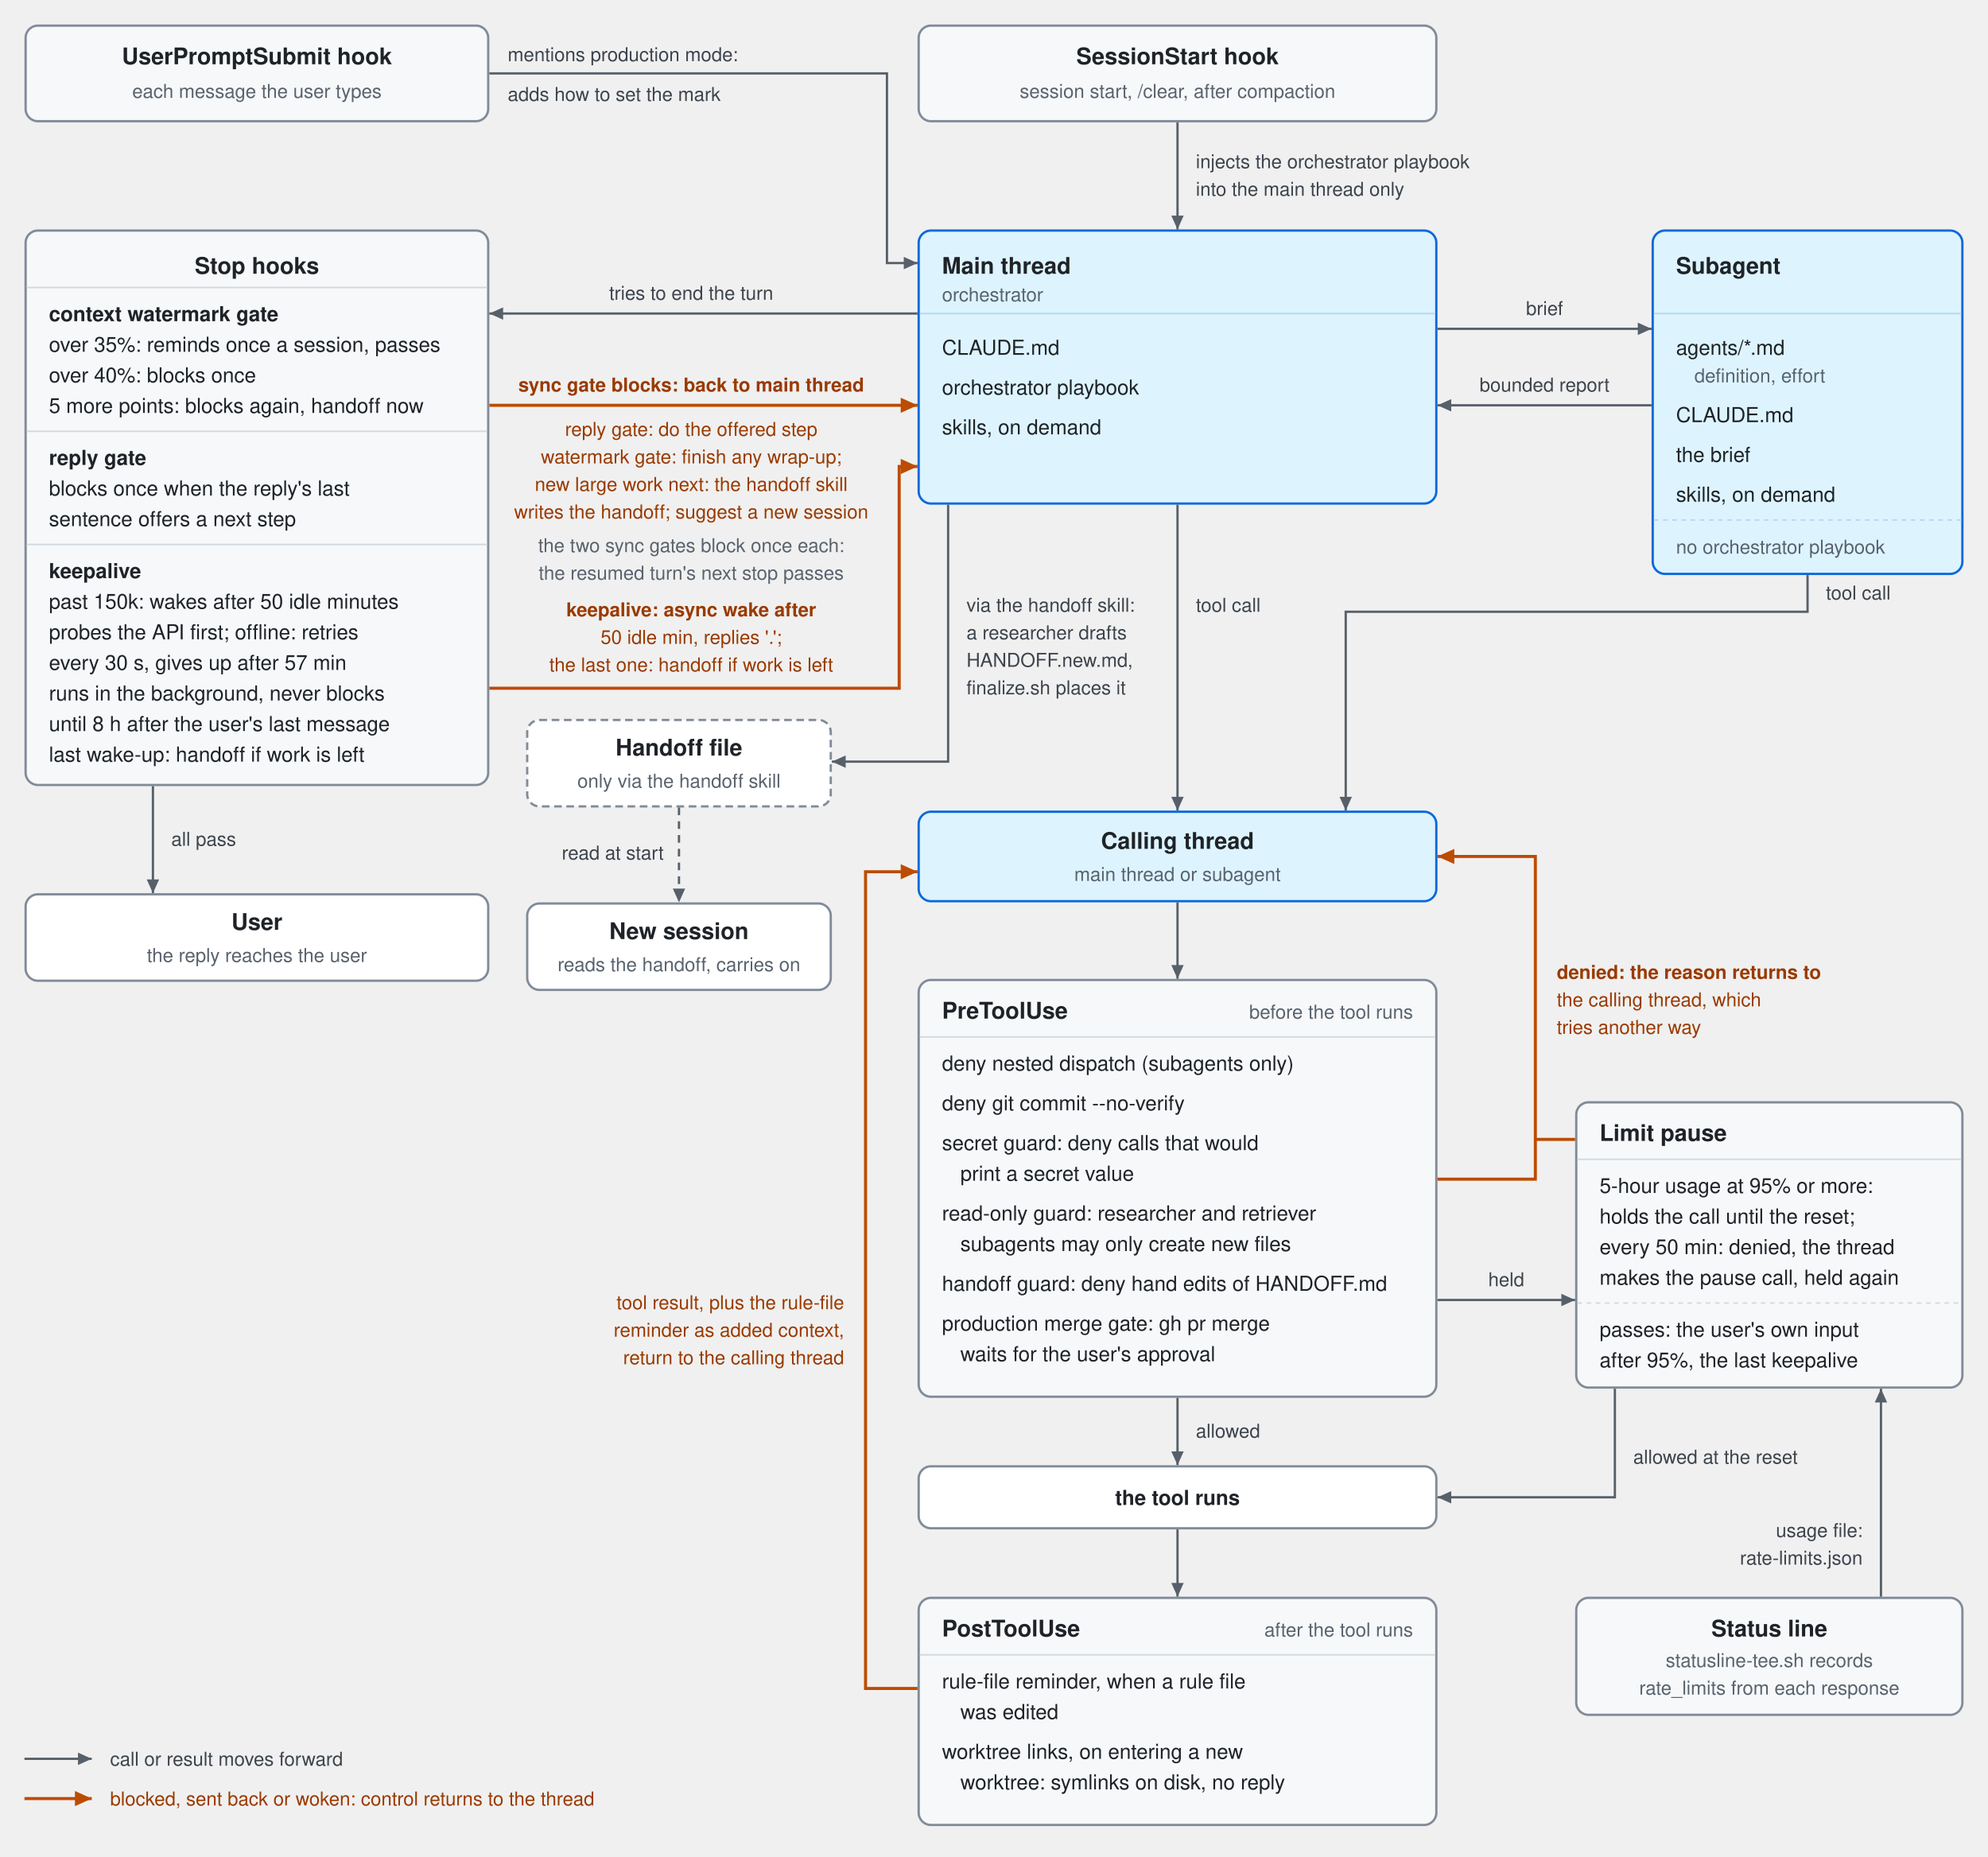
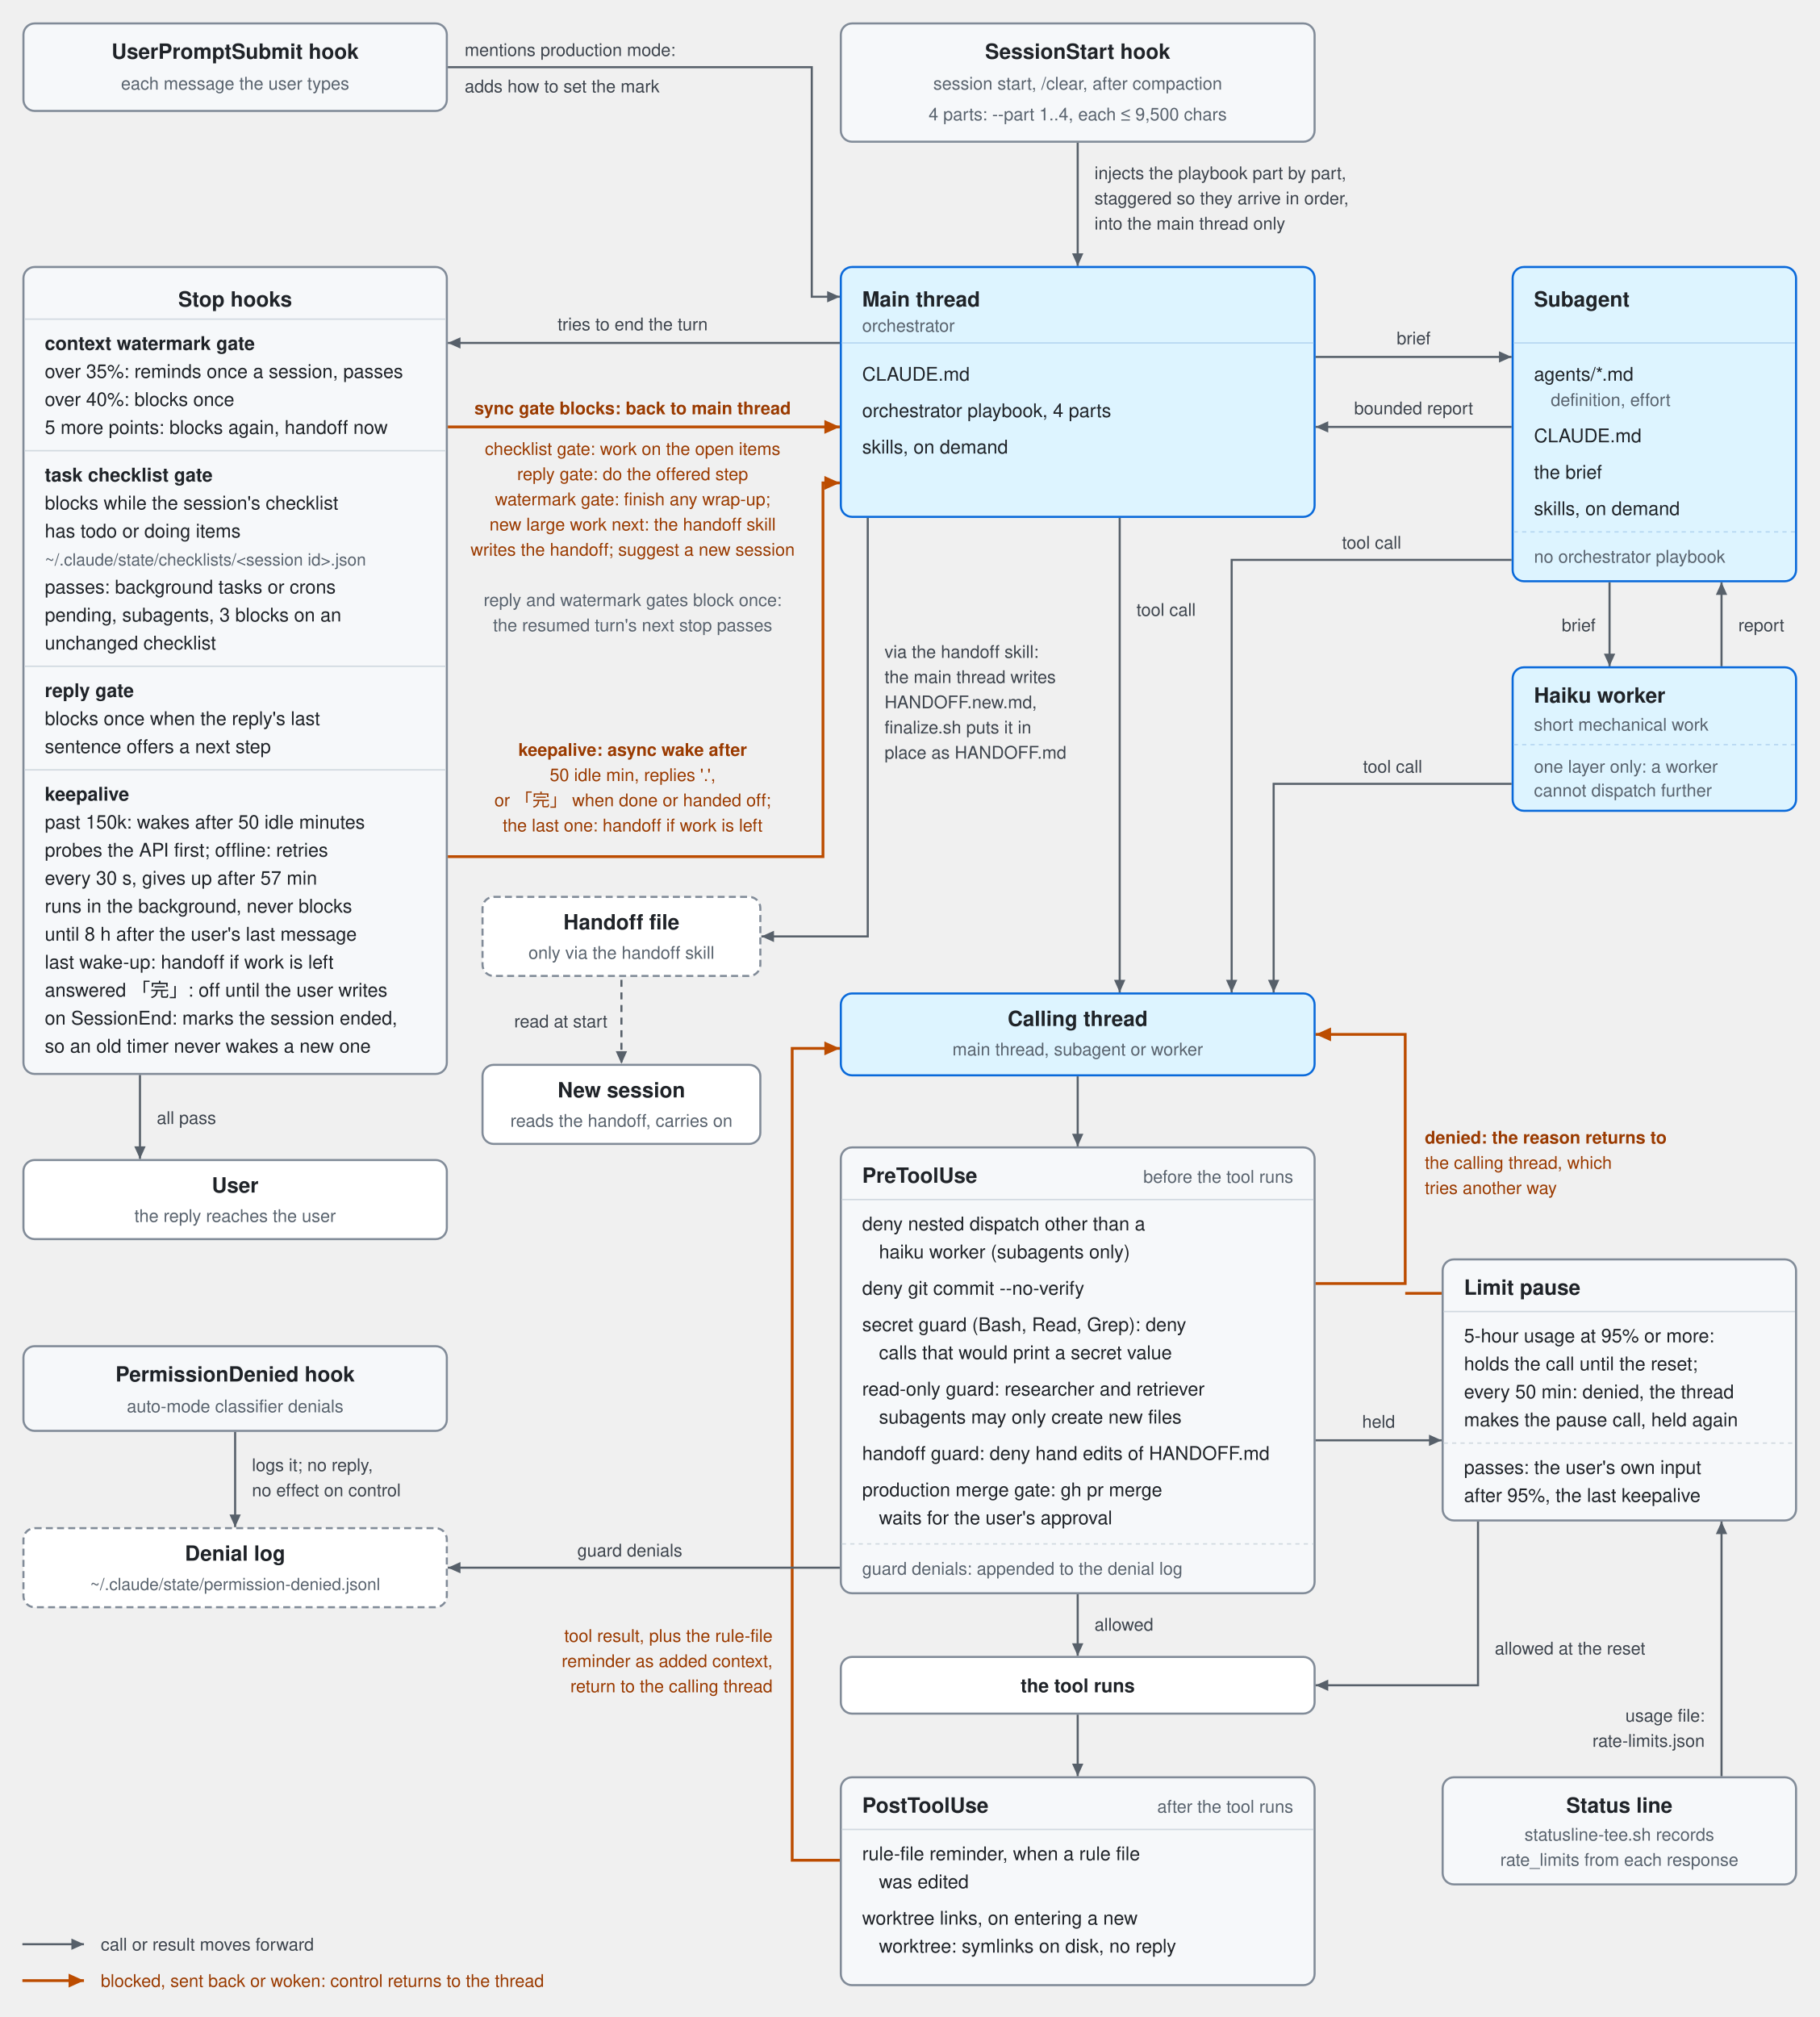
- <svg xmlns="http://www.w3.org/2000/svg" width="1300" height="1214" viewBox="0 0 1300 1214" role="img" aria-label="Architecture of one turn. At session start, after /clear and after compaction, the SessionStart hook injects the orchestrator playbook into the main thread only; subagents do not receive it. When a message the user typed mentions production mode, the UserPromptSubmit hook adds one line to the main thread on how to set and unset a repository's production mark. The main thread sends a brief to a subagent, which works from its definition in agents/*.md, which sets its reasoning effort, together with CLAUDE.md and the brief, and returns a bounded report. Every tool call from either thread passes PreToolUse before the tool runs: it denies nested dispatch inside subagents, git commit --no-verify, calls that would print a secret value, direct writes to HANDOFF.md, and a researcher or retriever subagent changing, moving or deleting an existing file, while researcher and retriever subagents may still read files, run commands and create new files; a gh pr merge in a repository marked as production waits until the user approves it on the spot. While the 5-hour usage is at 95% or more, the limit pause in PreToolUse holds every call from either thread until the reset; every 50 minutes it denies the held call, the thread then makes the pause call (: 限额暂停), which is held again, and once the reset passes the call is allowed; in the main thread, the user's own input sent after usage reached 95% and the keepalive's last wake-up pass without a hold. The limit pause reads the usage from a local file that the status line wrapper writes from the rate limits Claude Code passes to the status line. A denial sends its reason back to the calling thread, which tries another way; an allowed call runs the tool. After the tool runs, PostToolUse returns a rule-file reminder as added context to the calling thread when a rule file was edited, and when a new worktree is entered it symlinks CLAUDE.md, node_modules and .env* from the main checkout into that worktree without replying. When the main thread tries to end the turn, the Stop hooks run, and if all pass the turn ends. Two of them are synchronous gates. The context watermark gate adds a reminder once per session over 35%, or on every turn when the session has no scratchpad, and lets the stop pass, blocks once over 40%, or on every turn when the session has no scratchpad, and after that blocks again at every further rise of 5 points over the usage at its last block; the reply gate blocks once when the reply's last sentence offers a next step. A block by either of these two gates returns control to the main thread. After the reply gate it either takes the offered step or, when the decision really is the user's, asks again with the background, the consequences of each option and a recommendation. After the watermark gate's first block it finishes any wrap-up that the context it already holds can complete, and when a new large block of work comes next it runs the handoff skill, in which a researcher subagent drafts HANDOFF.new.md and finalize.sh puts it in place as the handoff file, and tells the user to switch to a new session; after each further block it generates the handoff at once. A new session reads that file to carry on. Neither synchronous gate blocks the turn it has just blocked and resumed, so a single attempt to stop is blocked at most once and that turn's next attempt passes; the watermark gate still blocks again in later turns as usage rises. The third Stop hook, the keepalive gate, never blocks the stop: it runs in the background after the turn has ended, and once the main thread's context has reached 150,000 tokens and 50 minutes pass with no new turn, it wakes the main thread to reply with only a full stop, which keeps the one-hour prompt cache warm while the user is away. Before it wakes the main thread it probes the API, and while the API is unreachable it probes again every 30 seconds until 57 minutes after it started, then gives up because a wake-up could no longer renew the cache before it expires. Each wake-up starts the next timer, until 8 hours have passed since the user's own last message; the last wake-up before that limit asks the main thread to write a handoff with the handoff skill when work is left, and otherwise to reply with only a full stop." font-family="system-ui, -apple-system, 'Segoe UI', Helvetica, Arial, sans-serif">
+ <svg xmlns="http://www.w3.org/2000/svg" width="1300" height="1441" viewBox="0 0 1300 1441" role="img" aria-label="Architecture of one turn. At session start, after /clear and after compaction, the SessionStart hook injects the orchestrator playbook into the main thread only, registered as four parts (--part 1 to 4) of at most 9,500 characters each and staggered so they arrive in order; subagents do not receive it. When a message the user typed mentions production mode, the UserPromptSubmit hook adds one line to the main thread on how to set and unset a repository's production mark. The main thread sends a brief to a subagent, which works from its definition in agents/*.md, which sets its reasoning effort, together with CLAUDE.md and the brief, and returns a bounded report. A subagent may dispatch one layer of haiku workers for short mechanical work; a worker cannot dispatch further. Every tool call from either thread passes PreToolUse before the tool runs: it denies nested dispatch inside subagents other than a haiku worker, git commit --no-verify, Bash, Read or Grep calls that would print a secret value, direct writes to HANDOFF.md, and a researcher or retriever subagent changing, moving or deleting an existing file, while researcher and retriever subagents may still read files, run commands and create new files; a gh pr merge in a repository marked as production waits until the user approves it on the spot. While the 5-hour usage is at 95% or more, the limit pause in PreToolUse holds every call from either thread until the reset; every 50 minutes it denies the held call, the thread then makes the pause call (: 限额暂停), which is held again, and once the reset passes the call is allowed; in the main thread, the user's own input sent after usage reached 95% and the keepalive's last wake-up pass without a hold. The limit pause reads the usage from a local file that the status line wrapper writes from the rate limits Claude Code passes to the status line. A denial sends its reason back to the calling thread, which tries another way; an allowed call runs the tool. Each guard denial is appended to a local denial log, and the PermissionDenied hook appends auto-mode classifier denials to the same log without changing control flow. After the tool runs, PostToolUse returns a rule-file reminder as added context to the calling thread when a rule file was edited, and when a new worktree is entered it symlinks CLAUDE.md, node_modules and .env* from the main checkout into that worktree without replying. When the main thread tries to end the turn, the Stop hooks run, and if all pass the turn ends. Three of them are synchronous gates. The context watermark gate adds a reminder once per session over 35%, or on every turn when the session has no scratchpad, and lets the stop pass, blocks once over 40%, or on every turn when the session has no scratchpad, and after that blocks again at every further rise of 5 points over the usage at its last block; the reply gate blocks once when the reply's last sentence offers a next step; the task checklist gate blocks while the session's checklist in ~/.claude/state/checklists/&lt;session id&gt;.json has todo or doing items, and passes when background tasks or crons are pending, for subagents, and after 3 blocks on an unchanged checklist. A block by any of these three gates returns control to the main thread; after the checklist gate it works on the open items. After the reply gate it either takes the offered step or, when the decision really is the user's, asks again with the background, the consequences of each option and a recommendation. After the watermark gate's first block it finishes any wrap-up that the context it already holds can complete, and when a new large block of work comes next it runs the handoff skill, in which the main thread writes HANDOFF.new.md itself and finalize.sh puts it in place as HANDOFF.md, and tells the user to switch to a new session; after each further block it generates the handoff at once. A new session reads that file to carry on. Neither the reply gate nor the watermark gate blocks the turn it has just blocked and resumed, so a single attempt to stop is blocked at most once and that turn's next attempt passes; the watermark gate still blocks again in later turns as usage rises. The fourth Stop hook, the keepalive gate, never blocks the stop: it runs in the background after the turn has ended, and once the main thread's context has reached 150,000 tokens and 50 minutes pass with no new turn, it wakes the main thread to reply with only a full stop, which keeps the one-hour prompt cache warm while the user is away. Before it wakes the main thread it probes the API, and while the API is unreachable it probes again every 30 seconds until 57 minutes after it started, then gives up because a wake-up could no longer renew the cache before it expires. Each wake-up starts the next timer, until 8 hours have passed since the user's own last message; the last wake-up before that limit asks the main thread to write a handoff with the handoff skill when work is left, and otherwise to reply with only a full stop. A wake-up answered with 「完」 stops the keepalive until the user's next message. The keepalive is also registered on SessionEnd, where it marks the session ended so that an old timer never wakes a new session." font-family="system-ui, -apple-system, 'Segoe UI', Helvetica, Arial, sans-serif">
  <defs>
    <marker id="arrow" viewBox="0 0 10 10" refX="10" refY="5" markerWidth="9" markerHeight="9" markerUnits="userSpaceOnUse" orient="auto">
      <path d="M0,0.5 L10,5 L0,9.5 z" fill="#57606a" />
    </marker>
    <marker id="back" viewBox="0 0 10 10" refX="10" refY="5" markerWidth="11" markerHeight="11" markerUnits="userSpaceOnUse" orient="auto">
      <path d="M0,0.5 L10,5 L0,9.5 z" fill="#bc4c00" />
    </marker>
  </defs>
  <g id="userpromptsubmit">
    <rect id="ups-box" x="16.75" y="16.75" width="302.5" height="62.5" rx="8" fill="#f6f8fa" stroke="#818b98" stroke-width="1.5" />
    <text x="168" y="42" font-size="15" font-weight="600" text-anchor="middle" fill="#1f2328" data-box="ups-box">UserPromptSubmit hook</text>
    <text x="168" y="64" font-size="12.5" text-anchor="middle" fill="#59636e" data-box="ups-box">each message the user types</text>
  </g>
-   <path d="M320,48 L580,48 L580,172 L600,172" fill="none" stroke="#57606a" stroke-width="1.5" marker-end="url(#arrow)" />
+   <path d="M320,48 L580,48 L580,212 L600,212" fill="none" stroke="#57606a" stroke-width="1.5" marker-end="url(#arrow)" />
  <text x="332" y="40" font-size="12.5" text-anchor="start" fill="#3d444d">mentions production mode:</text>
  <text x="332" y="66" font-size="12.5" text-anchor="start" fill="#3d444d">adds how to set the mark</text>
  <g id="sessionstart">
-     <rect id="ss-box" x="600.75" y="16.75" width="338.5" height="62.5" rx="8" fill="#f6f8fa" stroke="#818b98" stroke-width="1.5" />
+     <rect id="ss-box" x="600.75" y="16.75" width="338.5" height="84.5" rx="8" fill="#f6f8fa" stroke="#818b98" stroke-width="1.5" />
    <text x="770" y="42" font-size="15" font-weight="600" text-anchor="middle" fill="#1f2328" data-box="ss-box">SessionStart hook</text>
    <text x="770" y="64" font-size="12.5" text-anchor="middle" fill="#59636e" data-box="ss-box">session start, /clear, after compaction</text>
-   </g>
-   <path d="M770,80 L770,150" fill="none" stroke="#57606a" stroke-width="1.5" marker-end="url(#arrow)" />
-   <text x="782" y="110" font-size="12.5" text-anchor="start" fill="#3d444d">injects the orchestrator playbook</text>
-   <text x="782" y="128" font-size="12.5" text-anchor="start" fill="#3d444d">into the main thread only</text>
+     <text x="770" y="86" font-size="12.5" text-anchor="middle" fill="#59636e" data-box="ss-box">4 parts: --part 1..4, each ≤ 9,500 chars</text>
+   </g>
+   <path d="M770,102 L770,190" fill="none" stroke="#57606a" stroke-width="1.5" marker-end="url(#arrow)" />
+   <text x="782" y="128" font-size="12.5" text-anchor="start" fill="#3d444d">injects the playbook part by part,</text>
+   <text x="782" y="146" font-size="12.5" text-anchor="start" fill="#3d444d">staggered so they arrive in order,</text>
+   <text x="782" y="164" font-size="12.5" text-anchor="start" fill="#3d444d">into the main thread only</text>
  <g id="main">
-     <rect id="main-box" x="600.75" y="150.75" width="338.5" height="178.5" rx="8" fill="#ddf4ff" stroke="#0969da" stroke-width="1.5" />
-     <text x="616" y="179" font-size="15" font-weight="600" fill="#1f2328" data-box="main-box">Main thread</text>
-     <text x="616" y="197" font-size="12.5" fill="#59636e" data-box="main-box">orchestrator</text>
-     <line x1="601.5" y1="205" x2="938.5" y2="205" stroke="#b6d7f2" stroke-width="1" />
-     <text x="616" y="232" font-size="13.5" fill="#1f2328" data-box="main-box">CLAUDE.md</text>
-     <text x="616" y="258" font-size="13.5" fill="#1f2328" data-box="main-box">orchestrator playbook</text>
-     <text x="616" y="284" font-size="13.5" fill="#1f2328" data-box="main-box">skills, on demand</text>
+     <rect id="main-box" x="600.75" y="190.75" width="338.5" height="178.5" rx="8" fill="#ddf4ff" stroke="#0969da" stroke-width="1.5" />
+     <text x="616" y="219" font-size="15" font-weight="600" fill="#1f2328" data-box="main-box">Main thread</text>
+     <text x="616" y="237" font-size="12.5" fill="#59636e" data-box="main-box">orchestrator</text>
+     <line x1="601.5" y1="245" x2="938.5" y2="245" stroke="#b6d7f2" stroke-width="1" />
+     <text x="616" y="272" font-size="13.5" fill="#1f2328" data-box="main-box">CLAUDE.md</text>
+     <text x="616" y="298" font-size="13.5" fill="#1f2328" data-box="main-box">orchestrator playbook, 4 parts</text>
+     <text x="616" y="324" font-size="13.5" fill="#1f2328" data-box="main-box">skills, on demand</text>
  </g>
  <g id="subagent">
-     <rect id="sub-box" x="1080.75" y="150.75" width="202.5" height="224.5" rx="8" fill="#ddf4ff" stroke="#0969da" stroke-width="1.5" />
-     <text x="1096" y="179" font-size="15" font-weight="600" fill="#1f2328" data-box="sub-box">Subagent</text>
-     <line x1="1081.5" y1="205" x2="1282.5" y2="205" stroke="#b6d7f2" stroke-width="1" />
-     <text x="1096" y="232" font-size="13.5" fill="#1f2328" data-box="sub-box">agents/*.md</text>
-     <text x="1108" y="250" font-size="12.5" fill="#59636e" data-box="sub-box">definition, effort</text>
-     <text x="1096" y="276" font-size="13.5" fill="#1f2328" data-box="sub-box">CLAUDE.md</text>
-     <text x="1096" y="302" font-size="13.5" fill="#1f2328" data-box="sub-box">the brief</text>
-     <text x="1096" y="328" font-size="13.5" fill="#1f2328" data-box="sub-box">skills, on demand</text>
-     <line x1="1081.5" y1="340" x2="1282.5" y2="340" stroke="#b6d7f2" stroke-width="1" stroke-dasharray="3 3" />
-     <text x="1096" y="362" font-size="12.5" fill="#59636e" data-box="sub-box">no orchestrator playbook</text>
-   </g>
-   <path d="M940,215 L1080,215" fill="none" stroke="#57606a" stroke-width="1.5" marker-end="url(#arrow)" />
-   <text x="1010" y="206" font-size="12.5" text-anchor="middle" fill="#3d444d">brief</text>
-   <path d="M1080,265 L940,265" fill="none" stroke="#57606a" stroke-width="1.5" marker-end="url(#arrow)" />
-   <text x="1010" y="256" font-size="12.5" text-anchor="middle" fill="#3d444d">bounded report</text>
+     <rect id="sub-box" x="1080.75" y="190.75" width="202.5" height="224.5" rx="8" fill="#ddf4ff" stroke="#0969da" stroke-width="1.5" />
+     <text x="1096" y="219" font-size="15" font-weight="600" fill="#1f2328" data-box="sub-box">Subagent</text>
+     <line x1="1081.5" y1="245" x2="1282.5" y2="245" stroke="#b6d7f2" stroke-width="1" />
+     <text x="1096" y="272" font-size="13.5" fill="#1f2328" data-box="sub-box">agents/*.md</text>
+     <text x="1108" y="290" font-size="12.5" fill="#59636e" data-box="sub-box">definition, effort</text>
+     <text x="1096" y="316" font-size="13.5" fill="#1f2328" data-box="sub-box">CLAUDE.md</text>
+     <text x="1096" y="342" font-size="13.5" fill="#1f2328" data-box="sub-box">the brief</text>
+     <text x="1096" y="368" font-size="13.5" fill="#1f2328" data-box="sub-box">skills, on demand</text>
+     <line x1="1081.5" y1="380" x2="1282.5" y2="380" stroke="#b6d7f2" stroke-width="1" stroke-dasharray="3 3" />
+     <text x="1096" y="402" font-size="12.5" fill="#59636e" data-box="sub-box">no orchestrator playbook</text>
+   </g>
+   <path d="M940,255 L1080,255" fill="none" stroke="#57606a" stroke-width="1.5" marker-end="url(#arrow)" />
+   <text x="1010" y="246" font-size="12.5" text-anchor="middle" fill="#3d444d">brief</text>
+   <path d="M1080,305 L940,305" fill="none" stroke="#57606a" stroke-width="1.5" marker-end="url(#arrow)" />
+   <text x="1010" y="296" font-size="12.5" text-anchor="middle" fill="#3d444d">bounded report</text>
+   <path d="M1150,416 L1150,476" fill="none" stroke="#57606a" stroke-width="1.5" marker-end="url(#arrow)" />
+   <text x="1140" y="451" font-size="12.5" text-anchor="end" fill="#3d444d">brief</text>
+   <path d="M1230,476 L1230,416" fill="none" stroke="#57606a" stroke-width="1.5" marker-end="url(#arrow)" />
+   <text x="1242" y="451" font-size="12.5" text-anchor="start" fill="#3d444d">report</text>
+   <g id="worker">
+     <rect id="worker-box" x="1080.75" y="476.75" width="202.5" height="102.5" rx="8" fill="#ddf4ff" stroke="#0969da" stroke-width="1.5" />
+     <text x="1096" y="502" font-size="15" font-weight="600" fill="#1f2328" data-box="worker-box">Haiku worker</text>
+     <text x="1096" y="522" font-size="12.5" fill="#59636e" data-box="worker-box">short mechanical work</text>
+     <line x1="1081.5" y1="532" x2="1282.5" y2="532" stroke="#b6d7f2" stroke-width="1" stroke-dasharray="3 3" />
+     <text x="1096" y="552" font-size="12.5" fill="#59636e" data-box="worker-box">one layer only: a worker</text>
+     <text x="1096" y="569" font-size="12.5" fill="#59636e" data-box="worker-box">cannot dispatch further</text>
+   </g>
  <g id="stop">
-     <rect id="stop-box" x="16.75" y="150.75" width="302.5" height="362.5" rx="8" fill="#f6f8fa" stroke="#818b98" stroke-width="1.5" />
-     <text x="168" y="179" font-size="15" font-weight="600" text-anchor="middle" fill="#1f2328" data-box="stop-box">Stop hooks</text>
-     <line x1="17.5" y1="188" x2="318.5" y2="188" stroke="#d1d9e0" stroke-width="1" />
-     <text x="32" y="210" font-size="13.5" font-weight="600" fill="#1f2328" data-box="stop-box">context watermark gate</text>
-     <text x="32" y="230" font-size="13.5" fill="#1f2328" data-box="stop-box">over 35%: reminds once a session, passes</text>
-     <text x="32" y="250" font-size="13.5" fill="#1f2328" data-box="stop-box">over 40%: blocks once</text>
-     <text x="32" y="270" font-size="13.5" fill="#1f2328" data-box="stop-box">5 more points: blocks again, handoff now</text>
-     <line x1="17.5" y1="282" x2="318.5" y2="282" stroke="#d1d9e0" stroke-width="1" />
-     <text x="32" y="304" font-size="13.5" font-weight="600" fill="#1f2328" data-box="stop-box">reply gate</text>
-     <text x="32" y="324" font-size="13.5" fill="#1f2328" data-box="stop-box">blocks once when the reply's last</text>
-     <text x="32" y="344" font-size="13.5" fill="#1f2328" data-box="stop-box">sentence offers a next step</text>
-     <line x1="17.5" y1="356" x2="318.5" y2="356" stroke="#d1d9e0" stroke-width="1" />
-     <text x="32" y="378" font-size="13.5" font-weight="600" fill="#1f2328" data-box="stop-box">keepalive</text>
-     <text x="32" y="398" font-size="13.5" fill="#1f2328" data-box="stop-box">past 150k: wakes after 50 idle minutes</text>
-     <text x="32" y="418" font-size="13.5" fill="#1f2328" data-box="stop-box">probes the API first; offline: retries</text>
-     <text x="32" y="438" font-size="13.5" fill="#1f2328" data-box="stop-box">every 30 s, gives up after 57 min</text>
-     <text x="32" y="458" font-size="13.5" fill="#1f2328" data-box="stop-box">runs in the background, never blocks</text>
-     <text x="32" y="478" font-size="13.5" fill="#1f2328" data-box="stop-box">until 8 h after the user's last message</text>
-     <text x="32" y="498" font-size="13.5" fill="#1f2328" data-box="stop-box">last wake-up: handoff if work is left</text>
-   </g>
-   <path d="M600,205 L320,205" fill="none" stroke="#57606a" stroke-width="1.5" marker-end="url(#arrow)" />
-   <text x="452" y="196" font-size="12.5" text-anchor="middle" fill="#3d444d">tries to end the turn</text>
-   <path d="M320,265 L600,265" fill="none" stroke="#bc4c00" stroke-width="2" marker-end="url(#back)" />
-   <text x="452" y="256" font-size="12.5" font-weight="600" text-anchor="middle" fill="#9a3a00">sync gate blocks: back to main thread</text>
-   <text x="452" y="285" font-size="12.5" text-anchor="middle" fill="#9a3a00">reply gate: do the offered step</text>
-   <text x="452" y="303" font-size="12.5" text-anchor="middle" fill="#9a3a00">watermark gate: finish any wrap-up;</text>
-   <text x="452" y="321" font-size="12.5" text-anchor="middle" fill="#9a3a00">new large work next: the handoff skill</text>
-   <text x="452" y="339" font-size="12.5" text-anchor="middle" fill="#9a3a00">writes the handoff; suggest a new session</text>
-   <text x="452" y="361" font-size="12.5" text-anchor="middle" fill="#59636e">the two sync gates block once each:</text>
-   <text x="452" y="379" font-size="12.5" text-anchor="middle" fill="#59636e">the resumed turn's next stop passes</text>
-   <path d="M320,450 L588,450 L588,305 L600,305" fill="none" stroke="#bc4c00" stroke-width="2" marker-end="url(#back)" />
-   <text x="452" y="403" font-size="12.5" font-weight="600" text-anchor="middle" fill="#9a3a00">keepalive: async wake after</text>
-   <text x="452" y="421" font-size="12.5" text-anchor="middle" fill="#9a3a00">50 idle min, replies '.';</text>
-   <text x="452" y="439" font-size="12.5" text-anchor="middle" fill="#9a3a00">the last one: handoff if work is left</text>
-   <path d="M100,514 L100,584" fill="none" stroke="#57606a" stroke-width="1.5" marker-end="url(#arrow)" />
-   <text x="112" y="553" font-size="12.5" text-anchor="start" fill="#3d444d">all pass</text>
+     <rect id="stop-box" x="16.75" y="190.75" width="302.5" height="576.5" rx="8" fill="#f6f8fa" stroke="#818b98" stroke-width="1.5" />
+     <text x="168" y="219" font-size="15" font-weight="600" text-anchor="middle" fill="#1f2328" data-box="stop-box">Stop hooks</text>
+     <line x1="17.5" y1="228" x2="318.5" y2="228" stroke="#d1d9e0" stroke-width="1" />
+     <text x="32" y="250" font-size="13.5" font-weight="600" fill="#1f2328" data-box="stop-box">context watermark gate</text>
+     <text x="32" y="270" font-size="13.5" fill="#1f2328" data-box="stop-box">over 35%: reminds once a session, passes</text>
+     <text x="32" y="290" font-size="13.5" fill="#1f2328" data-box="stop-box">over 40%: blocks once</text>
+     <text x="32" y="310" font-size="13.5" fill="#1f2328" data-box="stop-box">5 more points: blocks again, handoff now</text>
+     <line x1="17.5" y1="322" x2="318.5" y2="322" stroke="#d1d9e0" stroke-width="1" />
+     <text x="32" y="344" font-size="13.5" font-weight="600" fill="#1f2328" data-box="stop-box">task checklist gate</text>
+     <text x="32" y="364" font-size="13.5" fill="#1f2328" data-box="stop-box">blocks while the session's checklist</text>
+     <text x="32" y="384" font-size="13.5" fill="#1f2328" data-box="stop-box">has todo or doing items</text>
+     <text x="32" y="404" font-size="12" fill="#59636e" data-box="stop-box">~/.claude/state/checklists/&lt;session id&gt;.json</text>
+     <text x="32" y="424" font-size="13.5" fill="#1f2328" data-box="stop-box">passes: background tasks or crons</text>
+     <text x="32" y="444" font-size="13.5" fill="#1f2328" data-box="stop-box">pending, subagents, 3 blocks on an</text>
+     <text x="32" y="464" font-size="13.5" fill="#1f2328" data-box="stop-box">unchanged checklist</text>
+     <line x1="17.5" y1="476" x2="318.5" y2="476" stroke="#d1d9e0" stroke-width="1" />
+     <text x="32" y="498" font-size="13.5" font-weight="600" fill="#1f2328" data-box="stop-box">reply gate</text>
+     <text x="32" y="518" font-size="13.5" fill="#1f2328" data-box="stop-box">blocks once when the reply's last</text>
+     <text x="32" y="538" font-size="13.5" fill="#1f2328" data-box="stop-box">sentence offers a next step</text>
+     <line x1="17.5" y1="550" x2="318.5" y2="550" stroke="#d1d9e0" stroke-width="1" />
+     <text x="32" y="572" font-size="13.5" font-weight="600" fill="#1f2328" data-box="stop-box">keepalive</text>
+     <text x="32" y="592" font-size="13.5" fill="#1f2328" data-box="stop-box">past 150k: wakes after 50 idle minutes</text>
+     <text x="32" y="612" font-size="13.5" fill="#1f2328" data-box="stop-box">probes the API first; offline: retries</text>
+     <text x="32" y="632" font-size="13.5" fill="#1f2328" data-box="stop-box">every 30 s, gives up after 57 min</text>
+     <text x="32" y="652" font-size="13.5" fill="#1f2328" data-box="stop-box">runs in the background, never blocks</text>
+     <text x="32" y="672" font-size="13.5" fill="#1f2328" data-box="stop-box">until 8 h after the user's last message</text>
+     <text x="32" y="692" font-size="13.5" fill="#1f2328" data-box="stop-box">last wake-up: handoff if work is left</text>
+     <text x="32" y="712" font-size="13.5" fill="#1f2328" data-box="stop-box">answered 「完」: off until the user writes</text>
+     <text x="32" y="732" font-size="13.5" fill="#1f2328" data-box="stop-box">on SessionEnd: marks the session ended,</text>
+     <text x="32" y="752" font-size="13.5" fill="#1f2328" data-box="stop-box">so an old timer never wakes a new one</text>
+   </g>
+   <path d="M600,245 L320,245" fill="none" stroke="#57606a" stroke-width="1.5" marker-end="url(#arrow)" />
+   <text x="452" y="236" font-size="12.5" text-anchor="middle" fill="#3d444d">tries to end the turn</text>
+   <path d="M320,305 L600,305" fill="none" stroke="#bc4c00" stroke-width="2" marker-end="url(#back)" />
+   <text x="452" y="296" font-size="12.5" font-weight="600" text-anchor="middle" fill="#9a3a00">sync gate blocks: back to main thread</text>
+   <text x="452" y="325" font-size="12.5" text-anchor="middle" fill="#9a3a00">checklist gate: work on the open items</text>
+   <text x="452" y="343" font-size="12.5" text-anchor="middle" fill="#9a3a00">reply gate: do the offered step</text>
+   <text x="452" y="361" font-size="12.5" text-anchor="middle" fill="#9a3a00">watermark gate: finish any wrap-up;</text>
+   <text x="452" y="379" font-size="12.5" text-anchor="middle" fill="#9a3a00">new large work next: the handoff skill</text>
+   <text x="452" y="397" font-size="12.5" text-anchor="middle" fill="#9a3a00">writes the handoff; suggest a new session</text>
+   <text x="452" y="433" font-size="12.5" text-anchor="middle" fill="#59636e">reply and watermark gates block once:</text>
+   <text x="452" y="451" font-size="12.5" text-anchor="middle" fill="#59636e">the resumed turn's next stop passes</text>
+   <path d="M320,612 L588,612 L588,345 L600,345" fill="none" stroke="#bc4c00" stroke-width="2" marker-end="url(#back)" />
+   <text x="452" y="540" font-size="12.5" font-weight="600" text-anchor="middle" fill="#9a3a00">keepalive: async wake after</text>
+   <text x="452" y="558" font-size="12.5" text-anchor="middle" fill="#9a3a00">50 idle min, replies '.',</text>
+   <text x="452" y="576" font-size="12.5" text-anchor="middle" fill="#9a3a00">or 「完」 when done or handed off;</text>
+   <text x="452" y="594" font-size="12.5" text-anchor="middle" fill="#9a3a00">the last one: handoff if work is left</text>
+   <g id="handoff">
+     <rect id="handoff-box" x="344.75" y="640.75" width="198.5" height="56.5" rx="8" fill="#ffffff" stroke="#818b98" stroke-width="1.5" stroke-dasharray="5 3" />
+     <text x="444" y="664" font-size="15" font-weight="600" text-anchor="middle" fill="#1f2328" data-box="handoff-box">Handoff file</text>
+     <text x="444" y="685" font-size="12.5" text-anchor="middle" fill="#59636e" data-box="handoff-box">only via the handoff skill</text>
+   </g>
+   <path d="M620,370 L620,669 L544,669" fill="none" stroke="#57606a" stroke-width="1.5" marker-end="url(#arrow)" />
+   <text x="632" y="470" font-size="12.5" text-anchor="start" fill="#3d444d">via the handoff skill:</text>
+   <text x="632" y="488" font-size="12.5" text-anchor="start" fill="#3d444d">the main thread writes</text>
+   <text x="632" y="506" font-size="12.5" text-anchor="start" fill="#3d444d">HANDOFF.new.md,</text>
+   <text x="632" y="524" font-size="12.5" text-anchor="start" fill="#3d444d">finalize.sh puts it in</text>
+   <text x="632" y="542" font-size="12.5" text-anchor="start" fill="#3d444d">place as HANDOFF.md</text>
+   <g id="newsession">
+     <rect id="new-box" x="344.75" y="760.75" width="198.5" height="56.5" rx="8" fill="#ffffff" stroke="#818b98" stroke-width="1.5" />
+     <text x="444" y="784" font-size="15" font-weight="600" text-anchor="middle" fill="#1f2328" data-box="new-box">New session</text>
+     <text x="444" y="805" font-size="12.5" text-anchor="middle" fill="#59636e" data-box="new-box">reads the handoff, carries on</text>
+   </g>
+   <path d="M444,700 L444,760" fill="none" stroke="#57606a" stroke-width="1.5" stroke-dasharray="5 4" marker-end="url(#arrow)" />
+   <text x="434" y="734" font-size="12.5" text-anchor="end" fill="#3d444d">read at start</text>
+   <path d="M100,768 L100,828" fill="none" stroke="#57606a" stroke-width="1.5" marker-end="url(#arrow)" />
+   <text x="112" y="803" font-size="12.5" text-anchor="start" fill="#3d444d">all pass</text>
  <g id="user">
-     <rect id="user-box" x="16.75" y="584.75" width="302.5" height="56.5" rx="8" fill="#ffffff" stroke="#818b98" stroke-width="1.5" />
-     <text x="168" y="608" font-size="15" font-weight="600" text-anchor="middle" fill="#1f2328" data-box="user-box">User</text>
-     <text x="168" y="629" font-size="12.5" text-anchor="middle" fill="#59636e" data-box="user-box">the reply reaches the user</text>
-   </g>
-   <g id="handoff">
-     <rect id="handoff-box" x="344.75" y="470.75" width="198.5" height="56.5" rx="8" fill="#ffffff" stroke="#818b98" stroke-width="1.5" stroke-dasharray="5 3" />
-     <text x="444" y="494" font-size="15" font-weight="600" text-anchor="middle" fill="#1f2328" data-box="handoff-box">Handoff file</text>
-     <text x="444" y="515" font-size="12.5" text-anchor="middle" fill="#59636e" data-box="handoff-box">only via the handoff skill</text>
-   </g>
-   <path d="M620,330 L620,498 L544,498" fill="none" stroke="#57606a" stroke-width="1.5" marker-end="url(#arrow)" />
-   <text x="632" y="400" font-size="12.5" text-anchor="start" fill="#3d444d">via the handoff skill:</text>
-   <text x="632" y="418" font-size="12.5" text-anchor="start" fill="#3d444d">a researcher drafts</text>
-   <text x="632" y="436" font-size="12.5" text-anchor="start" fill="#3d444d">HANDOFF.new.md,</text>
-   <text x="632" y="454" font-size="12.5" text-anchor="start" fill="#3d444d">finalize.sh places it</text>
-   <g id="newsession">
-     <rect id="new-box" x="344.75" y="590.75" width="198.5" height="56.5" rx="8" fill="#ffffff" stroke="#818b98" stroke-width="1.5" />
-     <text x="444" y="614" font-size="15" font-weight="600" text-anchor="middle" fill="#1f2328" data-box="new-box">New session</text>
-     <text x="444" y="635" font-size="12.5" text-anchor="middle" fill="#59636e" data-box="new-box">reads the handoff, carries on</text>
-   </g>
-   <path d="M444,528 L444,590" fill="none" stroke="#57606a" stroke-width="1.5" stroke-dasharray="5 4" marker-end="url(#arrow)" />
-   <text x="434" y="562" font-size="12.5" text-anchor="end" fill="#3d444d">read at start</text>
-   <path d="M770,330 L770,530" fill="none" stroke="#57606a" stroke-width="1.5" marker-end="url(#arrow)" />
-   <text x="782" y="400" font-size="12.5" text-anchor="start" fill="#3d444d">tool call</text>
-   <path d="M1182,376 L1182,400 L880,400 L880,530" fill="none" stroke="#57606a" stroke-width="1.5" marker-end="url(#arrow)" />
-   <text x="1194" y="392" font-size="12.5" text-anchor="start" fill="#3d444d">tool call</text>
+     <rect id="user-box" x="16.75" y="828.75" width="302.5" height="56.5" rx="8" fill="#ffffff" stroke="#818b98" stroke-width="1.5" />
+     <text x="168" y="852" font-size="15" font-weight="600" text-anchor="middle" fill="#1f2328" data-box="user-box">User</text>
+     <text x="168" y="873" font-size="12.5" text-anchor="middle" fill="#59636e" data-box="user-box">the reply reaches the user</text>
+   </g>
+   <path d="M800,370 L800,709" fill="none" stroke="#57606a" stroke-width="1.5" marker-end="url(#arrow)" />
+   <text x="812" y="440" font-size="12.5" text-anchor="start" fill="#3d444d">tool call</text>
+   <path d="M1080,400 L880,400 L880,709" fill="none" stroke="#57606a" stroke-width="1.5" marker-end="url(#arrow)" />
+   <text x="980" y="392" font-size="12.5" text-anchor="middle" fill="#3d444d">tool call</text>
+   <path d="M1080,560 L910,560 L910,709" fill="none" stroke="#57606a" stroke-width="1.5" marker-end="url(#arrow)" />
+   <text x="995" y="552" font-size="12.5" text-anchor="middle" fill="#3d444d">tool call</text>
  <g id="caller">
-     <rect id="caller-box" x="600.75" y="530.75" width="338.5" height="58.5" rx="8" fill="#ddf4ff" stroke="#0969da" stroke-width="1.5" />
-     <text x="770" y="555" font-size="15" font-weight="600" text-anchor="middle" fill="#1f2328" data-box="caller-box">Calling thread</text>
-     <text x="770" y="576" font-size="12.5" text-anchor="middle" fill="#59636e" data-box="caller-box">main thread or subagent</text>
-   </g>
-   <path d="M770,590 L770,640" fill="none" stroke="#57606a" stroke-width="1.5" marker-end="url(#arrow)" />
+     <rect id="caller-box" x="600.75" y="709.75" width="338.5" height="58.5" rx="8" fill="#ddf4ff" stroke="#0969da" stroke-width="1.5" />
+     <text x="770" y="733" font-size="15" font-weight="600" text-anchor="middle" fill="#1f2328" data-box="caller-box">Calling thread</text>
+     <text x="770" y="754" font-size="12.5" text-anchor="middle" fill="#59636e" data-box="caller-box">main thread, subagent or worker</text>
+   </g>
+   <path d="M770,769 L770,819" fill="none" stroke="#57606a" stroke-width="1.5" marker-end="url(#arrow)" />
  <g id="pre">
-     <rect id="pre-box" x="600.75" y="640.75" width="338.5" height="272.5" rx="8" fill="#f6f8fa" stroke="#818b98" stroke-width="1.5" />
-     <text x="616" y="666" font-size="15" font-weight="600" fill="#1f2328" data-box="pre-box">PreToolUse</text>
-     <text x="924" y="666" font-size="12.5" text-anchor="end" fill="#59636e" data-box="pre-box">before the tool runs</text>
-     <line x1="601.5" y1="678" x2="938.5" y2="678" stroke="#d1d9e0" stroke-width="1" />
-     <text x="616" y="700" font-size="13.5" fill="#1f2328" data-box="pre-box">deny nested dispatch (subagents only)</text>
-     <text x="616" y="726" font-size="13.5" fill="#1f2328" data-box="pre-box">deny git commit --no-verify</text>
-     <text x="616" y="752" font-size="13.5" fill="#1f2328" data-box="pre-box">secret guard: deny calls that would</text>
-     <text x="628" y="772" font-size="13.5" fill="#1f2328" data-box="pre-box">print a secret value</text>
-     <text x="616" y="798" font-size="13.5" fill="#1f2328" data-box="pre-box">read-only guard: researcher and retriever</text>
-     <text x="628" y="818" font-size="13.5" fill="#1f2328" data-box="pre-box">subagents may only create new files</text>
-     <text x="616" y="844" font-size="13.5" fill="#1f2328" data-box="pre-box">handoff guard: deny hand edits of HANDOFF.md</text>
-     <text x="616" y="870" font-size="13.5" fill="#1f2328" data-box="pre-box">production merge gate: gh pr merge</text>
-     <text x="628" y="890" font-size="13.5" fill="#1f2328" data-box="pre-box">waits for the user's approval</text>
-   </g>
-   <path d="M770,914 L770,958" fill="none" stroke="#57606a" stroke-width="1.5" marker-end="url(#arrow)" />
-   <text x="782" y="940" font-size="12.5" text-anchor="start" fill="#3d444d">allowed</text>
+     <rect id="pre-box" x="600.75" y="819.75" width="338.5" height="318.5" rx="8" fill="#f6f8fa" stroke="#818b98" stroke-width="1.5" />
+     <text x="616" y="845" font-size="15" font-weight="600" fill="#1f2328" data-box="pre-box">PreToolUse</text>
+     <text x="924" y="845" font-size="12.5" text-anchor="end" fill="#59636e" data-box="pre-box">before the tool runs</text>
+     <line x1="601.5" y1="857" x2="938.5" y2="857" stroke="#d1d9e0" stroke-width="1" />
+     <text x="616" y="879" font-size="13.5" fill="#1f2328" data-box="pre-box">deny nested dispatch other than a</text>
+     <text x="628" y="899" font-size="13.5" fill="#1f2328" data-box="pre-box">haiku worker (subagents only)</text>
+     <text x="616" y="925" font-size="13.5" fill="#1f2328" data-box="pre-box">deny git commit --no-verify</text>
+     <text x="616" y="951" font-size="13.5" fill="#1f2328" data-box="pre-box">secret guard (Bash, Read, Grep): deny</text>
+     <text x="628" y="971" font-size="13.5" fill="#1f2328" data-box="pre-box">calls that would print a secret value</text>
+     <text x="616" y="997" font-size="13.5" fill="#1f2328" data-box="pre-box">read-only guard: researcher and retriever</text>
+     <text x="628" y="1017" font-size="13.5" fill="#1f2328" data-box="pre-box">subagents may only create new files</text>
+     <text x="616" y="1043" font-size="13.5" fill="#1f2328" data-box="pre-box">handoff guard: deny hand edits of HANDOFF.md</text>
+     <text x="616" y="1069" font-size="13.5" fill="#1f2328" data-box="pre-box">production merge gate: gh pr merge</text>
+     <text x="628" y="1089" font-size="13.5" fill="#1f2328" data-box="pre-box">waits for the user's approval</text>
+     <line x1="601.5" y1="1103" x2="938.5" y2="1103" stroke="#d1d9e0" stroke-width="1" stroke-dasharray="3 3" />
+     <text x="616" y="1125" font-size="12.5" fill="#59636e" data-box="pre-box">guard denials: appended to the denial log</text>
+   </g>
+   <path d="M770,1139 L770,1183" fill="none" stroke="#57606a" stroke-width="1.5" marker-end="url(#arrow)" />
+   <text x="782" y="1165" font-size="12.5" text-anchor="start" fill="#3d444d">allowed</text>
  <g id="tool">
-     <rect id="tool-box" x="600.75" y="958.75" width="338.5" height="40.5" rx="8" fill="#ffffff" stroke="#818b98" stroke-width="1.5" />
-     <text x="770" y="984" font-size="13.5" font-weight="600" text-anchor="middle" fill="#1f2328" data-box="tool-box">the tool runs</text>
-   </g>
-   <path d="M770,1000 L770,1044" fill="none" stroke="#57606a" stroke-width="1.5" marker-end="url(#arrow)" />
+     <rect id="tool-box" x="600.75" y="1183.75" width="338.5" height="40.5" rx="8" fill="#ffffff" stroke="#818b98" stroke-width="1.5" />
+     <text x="770" y="1209" font-size="13.5" font-weight="600" text-anchor="middle" fill="#1f2328" data-box="tool-box">the tool runs</text>
+   </g>
+   <path d="M770,1225 L770,1269" fill="none" stroke="#57606a" stroke-width="1.5" marker-end="url(#arrow)" />
  <g id="post">
-     <rect id="post-box" x="600.75" y="1044.75" width="338.5" height="148.5" rx="8" fill="#f6f8fa" stroke="#818b98" stroke-width="1.5" />
-     <text x="616" y="1070" font-size="15" font-weight="600" fill="#1f2328" data-box="post-box">PostToolUse</text>
-     <text x="924" y="1070" font-size="12.5" text-anchor="end" fill="#59636e" data-box="post-box">after the tool runs</text>
-     <line x1="601.5" y1="1082" x2="938.5" y2="1082" stroke="#d1d9e0" stroke-width="1" />
-     <text x="616" y="1104" font-size="13.5" fill="#1f2328" data-box="post-box">rule-file reminder, when a rule file</text>
-     <text x="628" y="1124" font-size="13.5" fill="#1f2328" data-box="post-box">was edited</text>
-     <text x="616" y="1150" font-size="13.5" fill="#1f2328" data-box="post-box">worktree links, on entering a new</text>
-     <text x="628" y="1170" font-size="13.5" fill="#1f2328" data-box="post-box">worktree: symlinks on disk, no reply</text>
-   </g>
-   <path d="M940,771 L1004,771 L1004,560 L940,560" fill="none" stroke="#bc4c00" stroke-width="2" marker-end="url(#back)" />
-   <text x="1018" y="640" font-size="12.5" font-weight="600" text-anchor="start" fill="#9a3a00">denied: the reason returns to</text>
-   <text x="1018" y="658" font-size="12.5" text-anchor="start" fill="#9a3a00">the calling thread, which</text>
-   <text x="1018" y="676" font-size="12.5" text-anchor="start" fill="#9a3a00">tries another way</text>
-   <path d="M600,1104 L566,1104 L566,570 L600,570" fill="none" stroke="#bc4c00" stroke-width="2" marker-end="url(#back)" />
-   <text x="552" y="856" font-size="12.5" text-anchor="end" fill="#9a3a00">tool result, plus the rule-file</text>
-   <text x="552" y="874" font-size="12.5" text-anchor="end" fill="#9a3a00">reminder as added context,</text>
-   <text x="552" y="892" font-size="12.5" text-anchor="end" fill="#9a3a00">return to the calling thread</text>
+     <rect id="post-box" x="600.75" y="1269.75" width="338.5" height="148.5" rx="8" fill="#f6f8fa" stroke="#818b98" stroke-width="1.5" />
+     <text x="616" y="1295" font-size="15" font-weight="600" fill="#1f2328" data-box="post-box">PostToolUse</text>
+     <text x="924" y="1295" font-size="12.5" text-anchor="end" fill="#59636e" data-box="post-box">after the tool runs</text>
+     <line x1="601.5" y1="1307" x2="938.5" y2="1307" stroke="#d1d9e0" stroke-width="1" />
+     <text x="616" y="1329" font-size="13.5" fill="#1f2328" data-box="post-box">rule-file reminder, when a rule file</text>
+     <text x="628" y="1349" font-size="13.5" fill="#1f2328" data-box="post-box">was edited</text>
+     <text x="616" y="1375" font-size="13.5" fill="#1f2328" data-box="post-box">worktree links, on entering a new</text>
+     <text x="628" y="1395" font-size="13.5" fill="#1f2328" data-box="post-box">worktree: symlinks on disk, no reply</text>
+   </g>
+   <path d="M940,917 L1004,917 L1004,739 L940,739" fill="none" stroke="#bc4c00" stroke-width="2" marker-end="url(#back)" />
+   <text x="1018" y="817" font-size="12.5" font-weight="600" text-anchor="start" fill="#9a3a00">denied: the reason returns to</text>
+   <text x="1018" y="835" font-size="12.5" text-anchor="start" fill="#9a3a00">the calling thread, which</text>
+   <text x="1018" y="853" font-size="12.5" text-anchor="start" fill="#9a3a00">tries another way</text>
+   <path d="M600,1329 L566,1329 L566,749 L600,749" fill="none" stroke="#bc4c00" stroke-width="2" marker-end="url(#back)" />
+   <text x="552" y="1173" font-size="12.5" text-anchor="end" fill="#9a3a00">tool result, plus the rule-file</text>
+   <text x="552" y="1191" font-size="12.5" text-anchor="end" fill="#9a3a00">reminder as added context,</text>
+   <text x="552" y="1209" font-size="12.5" text-anchor="end" fill="#9a3a00">return to the calling thread</text>
  <g id="limitpause">
-     <rect id="limit-box" x="1030.75" y="720.75" width="252.5" height="186.5" rx="8" fill="#f6f8fa" stroke="#818b98" stroke-width="1.5" />
-     <text x="1046" y="746" font-size="15" font-weight="600" fill="#1f2328" data-box="limit-box">Limit pause</text>
-     <line x1="1031.5" y1="758" x2="1282.5" y2="758" stroke="#d1d9e0" stroke-width="1" />
-     <text x="1046" y="780" font-size="13.5" fill="#1f2328" data-box="limit-box">5-hour usage at 95% or more:</text>
-     <text x="1046" y="800" font-size="13.5" fill="#1f2328" data-box="limit-box">holds the call until the reset;</text>
-     <text x="1046" y="820" font-size="13.5" fill="#1f2328" data-box="limit-box">every 50 min: denied, the thread</text>
-     <text x="1046" y="840" font-size="13.5" fill="#1f2328" data-box="limit-box">makes the pause call, held again</text>
-     <line x1="1031.5" y1="852" x2="1282.5" y2="852" stroke="#d1d9e0" stroke-width="1" stroke-dasharray="3 3" />
-     <text x="1046" y="874" font-size="13.5" fill="#1f2328" data-box="limit-box">passes: the user's own input</text>
-     <text x="1046" y="894" font-size="13.5" fill="#1f2328" data-box="limit-box">after 95%, the last keepalive</text>
-   </g>
-   <path d="M940,850 L1030,850" fill="none" stroke="#57606a" stroke-width="1.5" marker-end="url(#arrow)" />
-   <text x="985" y="841" font-size="12.5" text-anchor="middle" fill="#3d444d">held</text>
-   <path d="M1030,745 L1004,745" fill="none" stroke="#bc4c00" stroke-width="2" />
-   <path d="M1056,908 L1056,979 L940,979" fill="none" stroke="#57606a" stroke-width="1.5" marker-end="url(#arrow)" />
-   <text x="1068" y="957" font-size="12.5" text-anchor="start" fill="#3d444d">allowed at the reset</text>
+     <rect id="limit-box" x="1030.75" y="899.75" width="252.5" height="186.5" rx="8" fill="#f6f8fa" stroke="#818b98" stroke-width="1.5" />
+     <text x="1046" y="925" font-size="15" font-weight="600" fill="#1f2328" data-box="limit-box">Limit pause</text>
+     <line x1="1031.5" y1="937" x2="1282.5" y2="937" stroke="#d1d9e0" stroke-width="1" />
+     <text x="1046" y="959" font-size="13.5" fill="#1f2328" data-box="limit-box">5-hour usage at 95% or more:</text>
+     <text x="1046" y="979" font-size="13.5" fill="#1f2328" data-box="limit-box">holds the call until the reset;</text>
+     <text x="1046" y="999" font-size="13.5" fill="#1f2328" data-box="limit-box">every 50 min: denied, the thread</text>
+     <text x="1046" y="1019" font-size="13.5" fill="#1f2328" data-box="limit-box">makes the pause call, held again</text>
+     <line x1="1031.5" y1="1031" x2="1282.5" y2="1031" stroke="#d1d9e0" stroke-width="1" stroke-dasharray="3 3" />
+     <text x="1046" y="1053" font-size="13.5" fill="#1f2328" data-box="limit-box">passes: the user's own input</text>
+     <text x="1046" y="1073" font-size="13.5" fill="#1f2328" data-box="limit-box">after 95%, the last keepalive</text>
+   </g>
+   <path d="M940,1029 L1030,1029" fill="none" stroke="#57606a" stroke-width="1.5" marker-end="url(#arrow)" />
+   <text x="985" y="1020" font-size="12.5" text-anchor="middle" fill="#3d444d">held</text>
+   <path d="M1030,924 L1004,924" fill="none" stroke="#bc4c00" stroke-width="2" />
+   <path d="M1056,1087 L1056,1204 L940,1204" fill="none" stroke="#57606a" stroke-width="1.5" marker-end="url(#arrow)" />
+   <text x="1068" y="1182" font-size="12.5" text-anchor="start" fill="#3d444d">allowed at the reset</text>
  <g id="statusline">
-     <rect id="status-box" x="1030.75" y="1044.75" width="252.5" height="76.5" rx="8" fill="#f6f8fa" stroke="#818b98" stroke-width="1.5" />
-     <text x="1157" y="1070" font-size="15" font-weight="600" text-anchor="middle" fill="#1f2328" data-box="status-box">Status line</text>
-     <text x="1157" y="1090" font-size="12.5" text-anchor="middle" fill="#59636e" data-box="status-box">statusline-tee.sh records</text>
-     <text x="1157" y="1108" font-size="12.5" text-anchor="middle" fill="#59636e" data-box="status-box">rate_limits from each response</text>
-   </g>
-   <path d="M1230,1044 L1230,908" fill="none" stroke="#57606a" stroke-width="1.5" marker-end="url(#arrow)" />
-   <text x="1218" y="1005" font-size="12.5" text-anchor="end" fill="#3d444d">usage file:</text>
-   <text x="1218" y="1023" font-size="12.5" text-anchor="end" fill="#3d444d">rate-limits.json</text>
+     <rect id="status-box" x="1030.75" y="1269.75" width="252.5" height="76.5" rx="8" fill="#f6f8fa" stroke="#818b98" stroke-width="1.5" />
+     <text x="1157" y="1295" font-size="15" font-weight="600" text-anchor="middle" fill="#1f2328" data-box="status-box">Status line</text>
+     <text x="1157" y="1315" font-size="12.5" text-anchor="middle" fill="#59636e" data-box="status-box">statusline-tee.sh records</text>
+     <text x="1157" y="1333" font-size="12.5" text-anchor="middle" fill="#59636e" data-box="status-box">rate_limits from each response</text>
+   </g>
+   <path d="M1230,1269 L1230,1087" fill="none" stroke="#57606a" stroke-width="1.5" marker-end="url(#arrow)" />
+   <text x="1218" y="1230" font-size="12.5" text-anchor="end" fill="#3d444d">usage file:</text>
+   <text x="1218" y="1248" font-size="12.5" text-anchor="end" fill="#3d444d">rate-limits.json</text>
+   <g id="permissiondenied">
+     <rect id="pd-box" x="16.75" y="961.75" width="302.5" height="60.5" rx="8" fill="#f6f8fa" stroke="#818b98" stroke-width="1.5" />
+     <text x="168" y="987" font-size="15" font-weight="600" text-anchor="middle" fill="#1f2328" data-box="pd-box">PermissionDenied hook</text>
+     <text x="168" y="1009" font-size="12.5" text-anchor="middle" fill="#59636e" data-box="pd-box">auto-mode classifier denials</text>
+   </g>
+   <path d="M168,1023 L168,1091" fill="none" stroke="#57606a" stroke-width="1.5" marker-end="url(#arrow)" />
+   <text x="180" y="1051" font-size="12.5" text-anchor="start" fill="#3d444d">logs it; no reply,</text>
+   <text x="180" y="1069" font-size="12.5" text-anchor="start" fill="#3d444d">no effect on control</text>
+   <g id="denylog">
+     <rect id="log-box" x="16.75" y="1091.75" width="302.5" height="56.5" rx="8" fill="#ffffff" stroke="#818b98" stroke-width="1.5" stroke-dasharray="5 3" />
+     <text x="168" y="1115" font-size="15" font-weight="600" text-anchor="middle" fill="#1f2328" data-box="log-box">Denial log</text>
+     <text x="168" y="1136" font-size="12" text-anchor="middle" fill="#59636e" data-box="log-box">~/.claude/state/permission-denied.jsonl</text>
+   </g>
+   <path d="M600,1120 L320,1120" fill="none" stroke="#57606a" stroke-width="1.5" marker-end="url(#arrow)" />
+   <text x="450" y="1112" font-size="12.5" text-anchor="middle" fill="#3d444d">guard denials</text>
  <g id="legend">
-     <path d="M16,1150 L60,1150" fill="none" stroke="#57606a" stroke-width="1.5" marker-end="url(#arrow)" />
-     <text x="72" y="1154.5" font-size="12.5" fill="#3d444d">call or result moves forward</text>
-     <path d="M16,1176 L60,1176" fill="none" stroke="#bc4c00" stroke-width="2" marker-end="url(#back)" />
-     <text x="72" y="1180.5" font-size="12.5" fill="#9a3a00">blocked, sent back or woken: control returns to the thread</text>
+     <path d="M16,1389 L60,1389" fill="none" stroke="#57606a" stroke-width="1.5" marker-end="url(#arrow)" />
+     <text x="72" y="1393.5" font-size="12.5" fill="#3d444d">call or result moves forward</text>
+     <path d="M16,1415 L60,1415" fill="none" stroke="#bc4c00" stroke-width="2" marker-end="url(#back)" />
+     <text x="72" y="1419.5" font-size="12.5" fill="#9a3a00">blocked, sent back or woken: control returns to the thread</text>
  </g>
</svg>
